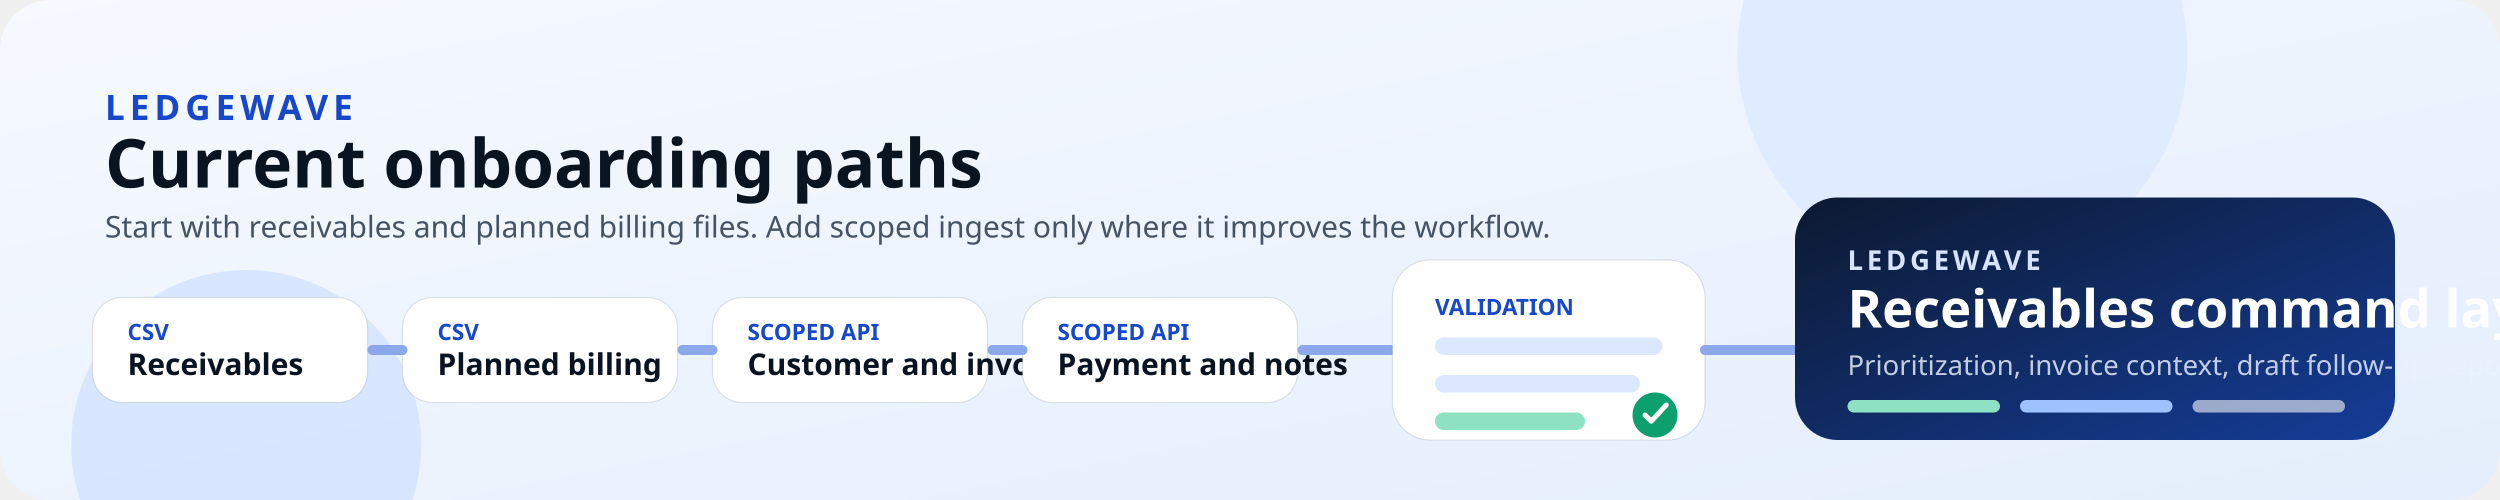
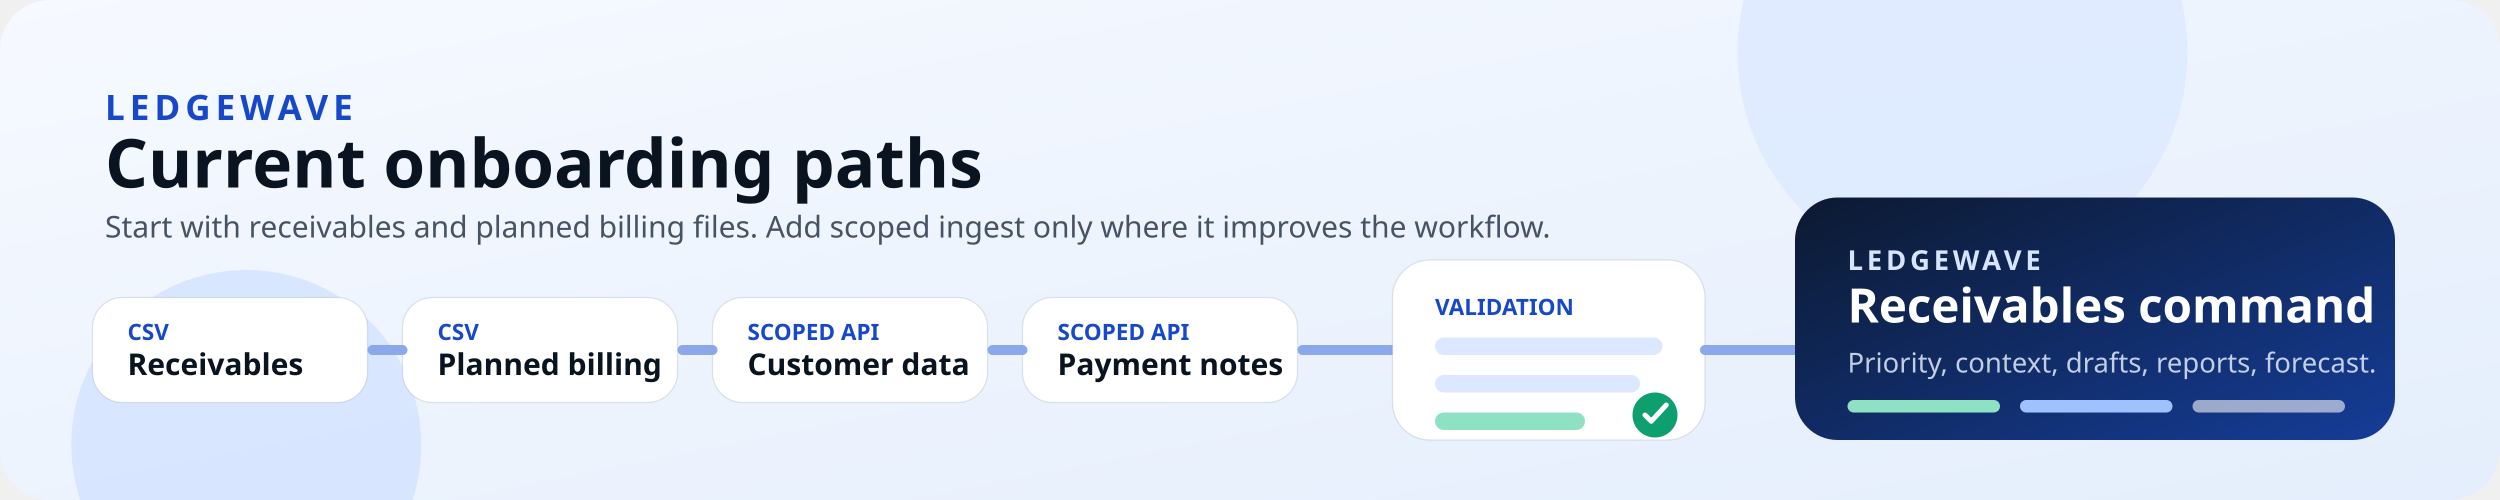
<svg xmlns="http://www.w3.org/2000/svg" viewBox="0 0 2000 400" width="2000" height="400" role="img" aria-labelledby="title desc">
  <defs>
    <linearGradient id="bg" x1="0" y1="0" x2="1" y2="1">
      <stop offset="0%" stop-color="#f6f9ff" />
      <stop offset="100%" stop-color="#e4eefc" />
    </linearGradient>
    <linearGradient id="panel" x1="0" y1="0" x2="1" y2="1">
      <stop offset="0%" stop-color="#0c1930" />
      <stop offset="100%" stop-color="#153d98" />
    </linearGradient>
  </defs>
  <rect width="2000" height="400" rx="40" fill="url(#bg)" />
  <circle cx="1570" cy="42" r="180" fill="#dce8ff" opacity="0.8" />
  <circle cx="197" cy="356" r="140" fill="#cfe0ff" opacity="0.7" />
  <text x="84" y="96" fill="#1748ca" font-family="Space Grotesk, Segoe UI, sans-serif" font-size="28" font-weight="700" letter-spacing="4">LEDGEWAVE</text>
  <text x="84" y="150" fill="#0a1420" font-family="Space Grotesk, Segoe UI, sans-serif" font-size="54" font-weight="700">Current onboarding paths</text>
  <text x="84" y="190" fill="#465364" font-family="Manrope, Segoe UI, sans-serif" font-size="24">Start with receivables and planned billing files. Add scoped ingest only where it improves the workflow.</text>
  <g transform="translate(74 238)">
    <rect width="220" height="84" rx="24" fill="#ffffff" stroke="rgba(23,36,54,0.12)" />
    <text x="28" y="34" fill="#1748ca" font-family="Space Grotesk, Segoe UI, sans-serif" font-size="18" font-weight="700">CSV</text>
    <text x="28" y="62" fill="#0a1420" font-family="Manrope, Segoe UI, sans-serif" font-size="24" font-weight="700">Receivables</text>
  </g>
  <g transform="translate(322 238)">
    <rect width="220" height="84" rx="24" fill="#ffffff" stroke="rgba(23,36,54,0.12)" />
    <text x="28" y="34" fill="#1748ca" font-family="Space Grotesk, Segoe UI, sans-serif" font-size="18" font-weight="700">CSV</text>
    <text x="28" y="62" fill="#0a1420" font-family="Manrope, Segoe UI, sans-serif" font-size="24" font-weight="700">Planned billing</text>
  </g>
  <g transform="translate(570 238)">
    <rect width="220" height="84" rx="24" fill="#ffffff" stroke="rgba(23,36,54,0.12)" />
    <text x="28" y="34" fill="#1748ca" font-family="Space Grotesk, Segoe UI, sans-serif" font-size="18" font-weight="700">SCOPED API</text>
-     <text x="28" y="62" fill="#0a1420" font-family="Manrope, Segoe UI, sans-serif" font-size="24" font-weight="700">Customer and invoice</text>
+     <text x="28" y="62" fill="#0a1420" font-family="Manrope, Segoe UI, sans-serif" font-size="24" font-weight="700">Customer data</text>
  </g>
  <g transform="translate(818 238)">
    <rect width="220" height="84" rx="24" fill="#ffffff" stroke="rgba(23,36,54,0.12)" />
    <text x="28" y="34" fill="#1748ca" font-family="Space Grotesk, Segoe UI, sans-serif" font-size="18" font-weight="700">SCOPED API</text>
-     <text x="28" y="62" fill="#0a1420" font-family="Manrope, Segoe UI, sans-serif" font-size="24" font-weight="700">Payment and notes</text>
+     <text x="28" y="62" fill="#0a1420" font-family="Manrope, Segoe UI, sans-serif" font-size="24" font-weight="700">Payment notes</text>
  </g>
  <g stroke="#8ba9ea" stroke-width="8" stroke-linecap="round">
    <line x1="298" y1="280" x2="322" y2="280" />
    <line x1="546" y1="280" x2="570" y2="280" />
    <line x1="794" y1="280" x2="818" y2="280" />
    <line x1="1042" y1="280" x2="1114" y2="280" />
  </g>
  <g transform="translate(1114 208)">
    <rect width="250" height="144" rx="30" fill="#ffffff" stroke="rgba(23,36,54,0.12)" />
    <text x="34" y="44" fill="#1748ca" font-family="Space Grotesk, Segoe UI, sans-serif" font-size="18" font-weight="700">VALIDATION</text>
    <rect x="34" y="62" width="182" height="14" rx="7" fill="#dce8ff" />
    <rect x="34" y="92" width="164" height="14" rx="7" fill="#dce8ff" />
    <rect x="34" y="122" width="120" height="14" rx="7" fill="#8fe1c4" />
    <circle cx="210" cy="124" r="18" fill="#0e9f6e" />
    <path d="M202 124l5 5 12-13" fill="none" stroke="#fff" stroke-width="4" stroke-linecap="round" stroke-linejoin="round" />
  </g>
  <g stroke="#8ba9ea" stroke-width="8" stroke-linecap="round">
    <line x1="1364" y1="280" x2="1436" y2="280" />
  </g>
  <g transform="translate(1436 158)">
    <rect width="480" height="194" rx="34" fill="url(#panel)" />
    <text x="42" y="58" fill="#d7e4ff" font-family="Space Grotesk, Segoe UI, sans-serif" font-size="22" font-weight="700" letter-spacing="3">LEDGEWAVE</text>
-     <text x="42" y="104" fill="#ffffff" font-family="Space Grotesk, Segoe UI, sans-serif" font-size="42" font-weight="700">Receivables command layer</text>
-     <text x="42" y="142" fill="rgba(233,241,255,0.82)" font-family="Manrope, Segoe UI, sans-serif" font-size="22">Prioritization, invoice context, draft follow-up, reporting, and forecast review.</text>
+     <text x="42" y="100" fill="#ffffff" font-family="Space Grotesk, Segoe UI, sans-serif" font-size="38" font-weight="700">Receivables command</text>
+     <text x="42" y="140" fill="rgba(233,241,255,0.82)" font-family="Manrope, Segoe UI, sans-serif" font-size="22">Priority, context, drafts, reports, forecast.</text>
    <rect x="42" y="162" width="122" height="10" rx="5" fill="#8fe1c4" />
    <rect x="180" y="162" width="122" height="10" rx="5" fill="#9fc2ff" />
    <rect x="318" y="162" width="122" height="10" rx="5" fill="#ffffff" opacity="0.58" />
  </g>
</svg>
